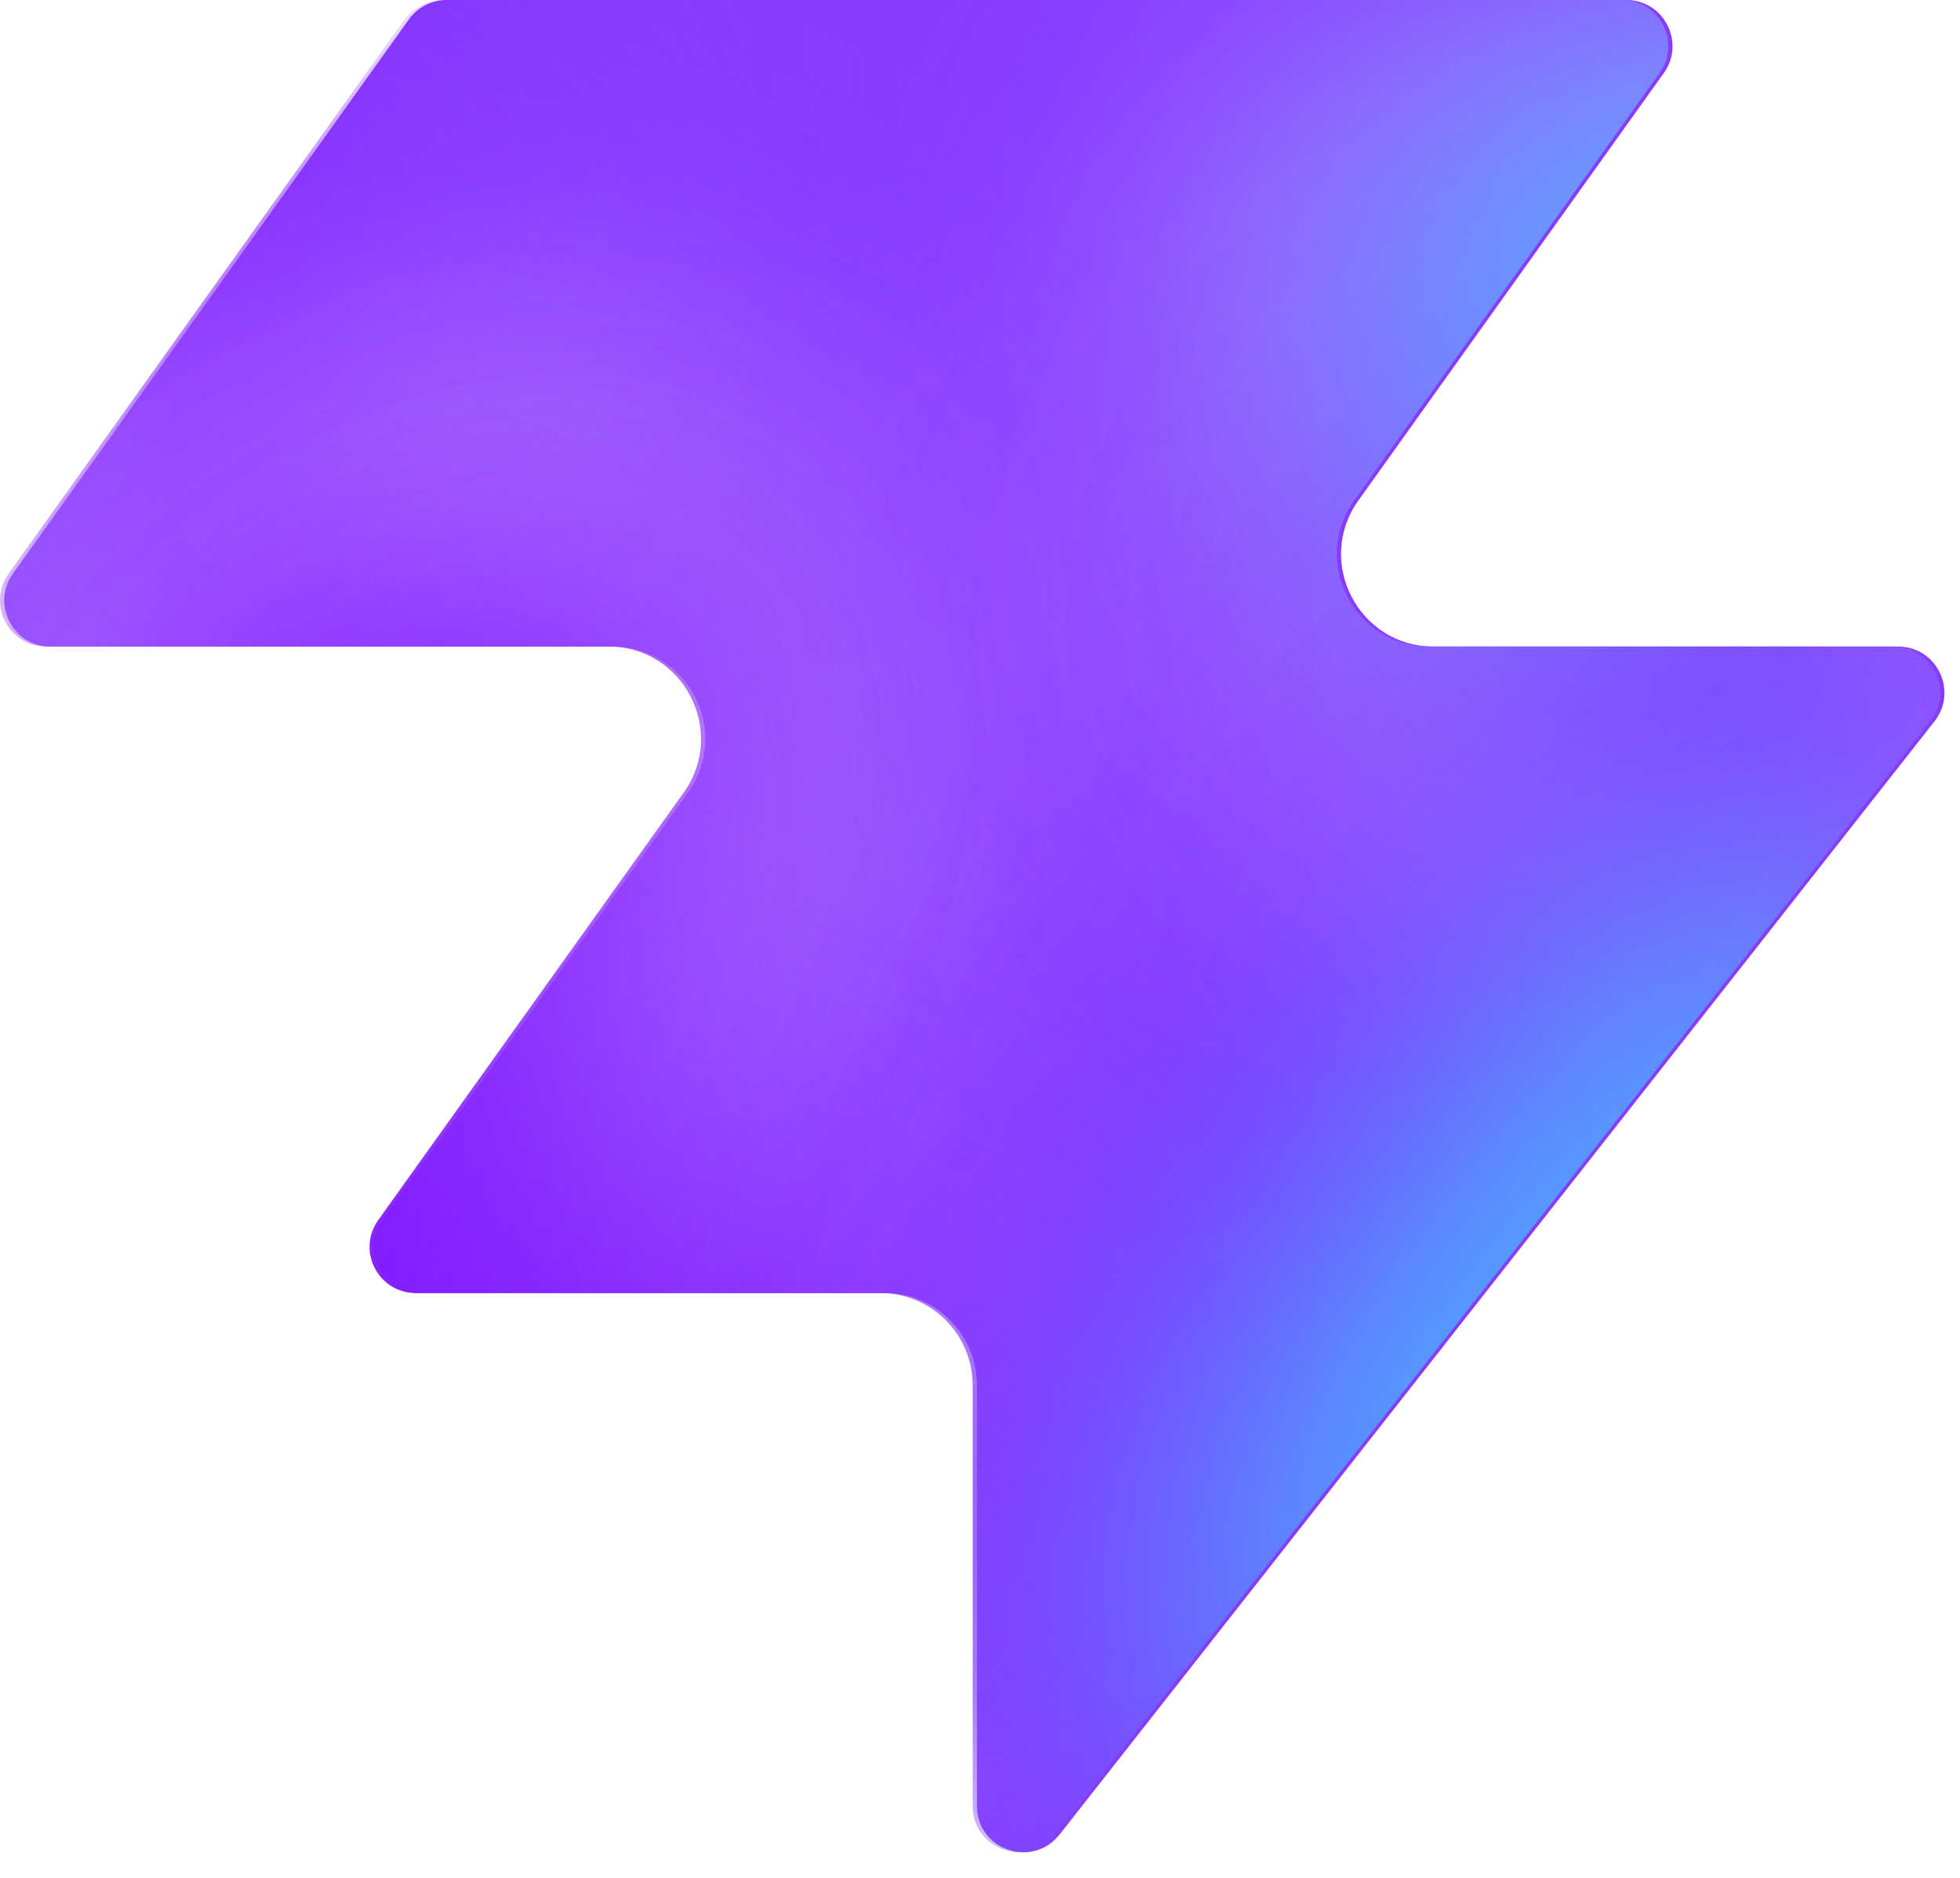
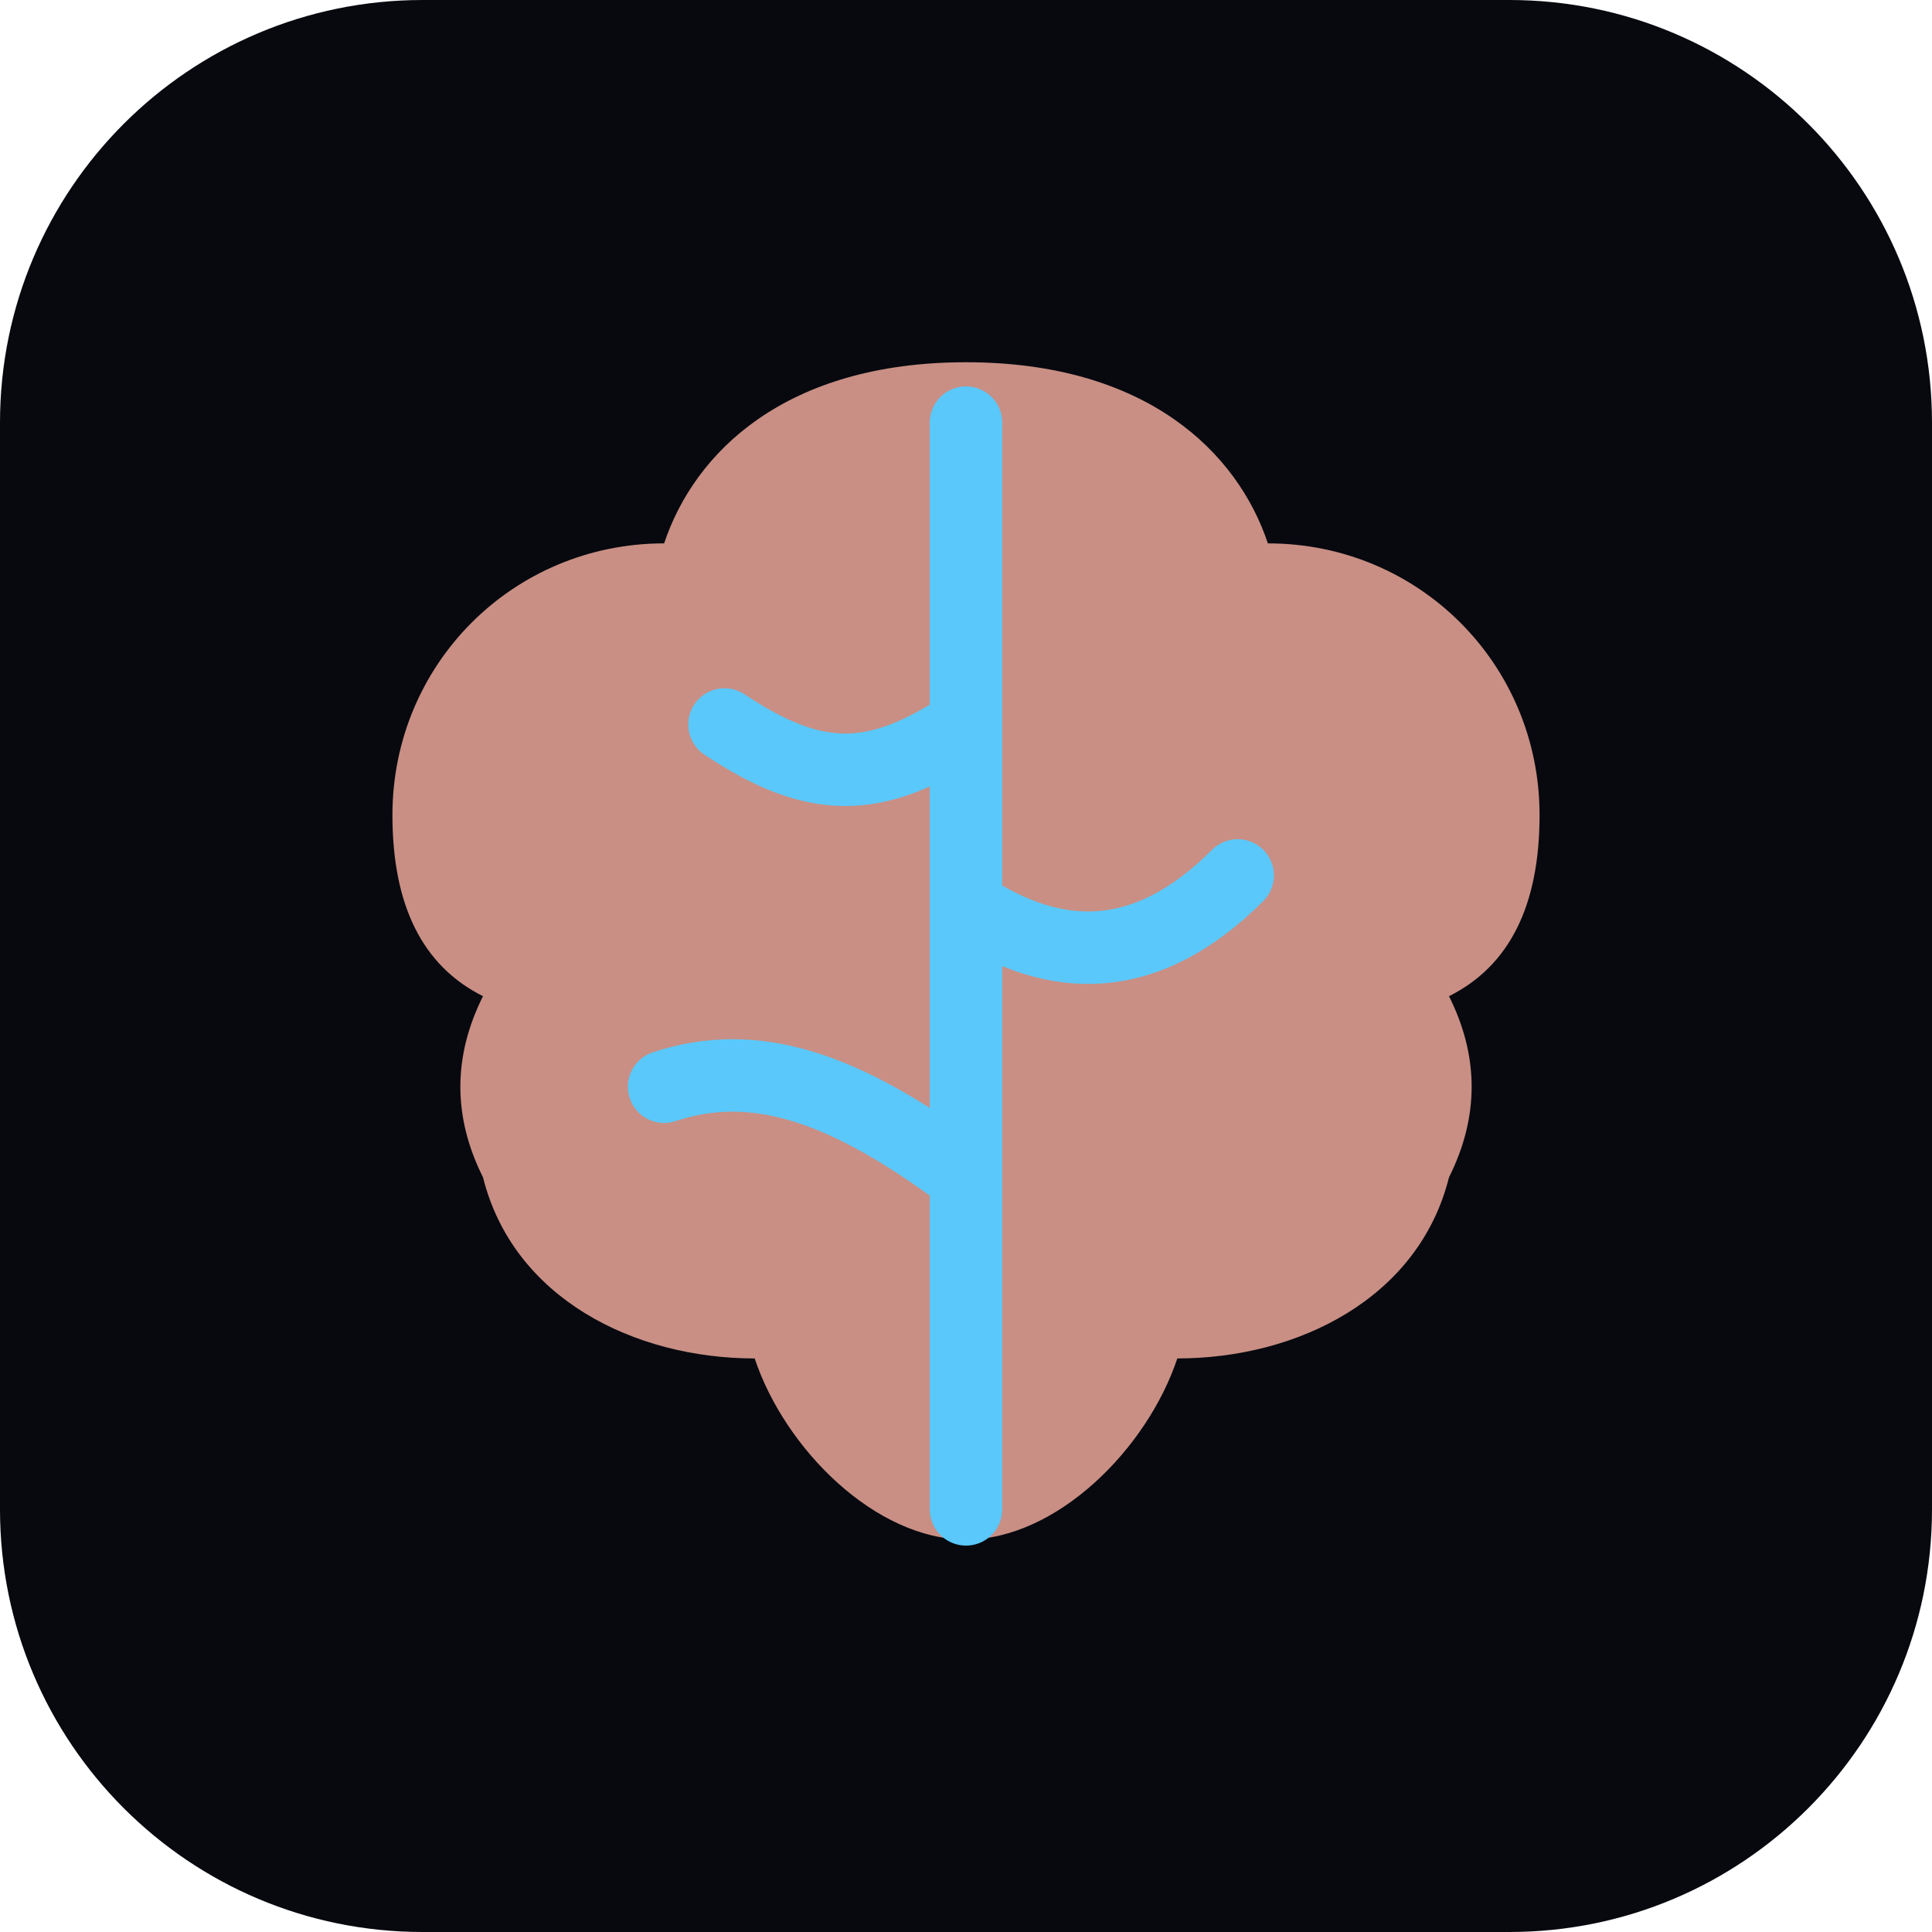
- <svg xmlns="http://www.w3.org/2000/svg" width="48" height="46" fill="none" viewBox="0 0 48 46">
-   <path fill="#863bff" d="M25.946 44.938c-.664.845-2.021.375-2.021-.698V33.937a2.26 2.26 0 0 0-2.262-2.262H10.287c-.92 0-1.456-1.04-.92-1.788l7.48-10.471c1.07-1.497 0-3.578-1.842-3.578H1.237c-.92 0-1.456-1.04-.92-1.788L10.013.474c.214-.297.556-.474.92-.474h28.894c.92 0 1.456 1.04.92 1.788l-7.48 10.471c-1.07 1.498 0 3.579 1.842 3.579h11.377c.943 0 1.473 1.088.89 1.83L25.947 44.94z" style="fill:#863bff;fill:color(display-p3 .525 .23 1);fill-opacity:1" />
-   <mask id="a" width="48" height="46" x="0" y="0" maskUnits="userSpaceOnUse" style="mask-type:alpha">
-     <path fill="#000" d="M25.842 44.938c-.664.844-2.021.375-2.021-.698V33.937a2.26 2.26 0 0 0-2.262-2.262H10.183c-.92 0-1.456-1.04-.92-1.788l7.48-10.471c1.07-1.498 0-3.579-1.842-3.579H1.133c-.92 0-1.456-1.04-.92-1.787L9.91.473c.214-.297.556-.474.92-.474h28.894c.92 0 1.456 1.04.92 1.788l-7.48 10.471c-1.07 1.498 0 3.578 1.842 3.578h11.377c.943 0 1.473 1.088.89 1.832L25.843 44.94z" style="fill:#000;fill-opacity:1" />
-   </mask>
-   <g mask="url(#a)">
-     <g filter="url(#b)">
-       <ellipse cx="5.508" cy="14.704" fill="#ede6ff" rx="5.508" ry="14.704" style="fill:#ede6ff;fill:color(display-p3 .927 .903 1);fill-opacity:1" transform="matrix(.00324 1 1 -.00324 -4.47 31.516)" />
-     </g>
-     <g filter="url(#c)">
-       <ellipse cx="10.399" cy="29.851" fill="#ede6ff" rx="10.399" ry="29.851" style="fill:#ede6ff;fill:color(display-p3 .927 .903 1);fill-opacity:1" transform="matrix(.00324 1 1 -.00324 -39.328 7.883)" />
-     </g>
-     <g filter="url(#d)">
-       <ellipse cx="5.508" cy="30.487" fill="#7e14ff" rx="5.508" ry="30.487" style="fill:#7e14ff;fill:color(display-p3 .492 .077 1);fill-opacity:1" transform="rotate(89.814 -25.913 -14.639)scale(1 -1)" />
-     </g>
-     <g filter="url(#e)">
-       <ellipse cx="5.508" cy="30.599" fill="#7e14ff" rx="5.508" ry="30.599" style="fill:#7e14ff;fill:color(display-p3 .492 .077 1);fill-opacity:1" transform="rotate(89.814 -32.644 -3.334)scale(1 -1)" />
-     </g>
-     <g filter="url(#f)">
-       <ellipse cx="5.508" cy="30.599" fill="#7e14ff" rx="5.508" ry="30.599" style="fill:#7e14ff;fill:color(display-p3 .492 .077 1);fill-opacity:1" transform="matrix(.00324 1 1 -.00324 -34.34 30.47)" />
-     </g>
-     <g filter="url(#g)">
-       <ellipse cx="14.072" cy="22.078" fill="#ede6ff" rx="14.072" ry="22.078" style="fill:#ede6ff;fill:color(display-p3 .927 .903 1);fill-opacity:1" transform="rotate(93.35 24.506 48.493)scale(-1 1)" />
-     </g>
-     <g filter="url(#h)">
-       <ellipse cx="3.47" cy="21.501" fill="#7e14ff" rx="3.47" ry="21.501" style="fill:#7e14ff;fill:color(display-p3 .492 .077 1);fill-opacity:1" transform="rotate(89.009 28.708 47.59)scale(-1 1)" />
-     </g>
-     <g filter="url(#i)">
-       <ellipse cx="3.47" cy="21.501" fill="#7e14ff" rx="3.47" ry="21.501" style="fill:#7e14ff;fill:color(display-p3 .492 .077 1);fill-opacity:1" transform="rotate(89.009 28.708 47.59)scale(-1 1)" />
-     </g>
-     <g filter="url(#j)">
-       <ellipse cx=".387" cy="8.972" fill="#7e14ff" rx="4.407" ry="29.108" style="fill:#7e14ff;fill:color(display-p3 .492 .077 1);fill-opacity:1" transform="rotate(39.51 .387 8.972)" />
-     </g>
-     <g filter="url(#k)">
-       <ellipse cx="47.523" cy="-6.092" fill="#7e14ff" rx="4.407" ry="29.108" style="fill:#7e14ff;fill:color(display-p3 .492 .077 1);fill-opacity:1" transform="rotate(37.892 47.523 -6.092)" />
-     </g>
-     <g filter="url(#l)">
-       <ellipse cx="41.412" cy="6.333" fill="#47bfff" rx="5.971" ry="9.665" style="fill:#47bfff;fill:color(display-p3 .28 .748 1);fill-opacity:1" transform="rotate(37.892 41.412 6.333)" />
-     </g>
-     <g filter="url(#m)">
-       <ellipse cx="-1.879" cy="38.332" fill="#7e14ff" rx="4.407" ry="29.108" style="fill:#7e14ff;fill:color(display-p3 .492 .077 1);fill-opacity:1" transform="rotate(37.892 -1.88 38.332)" />
-     </g>
-     <g filter="url(#n)">
-       <ellipse cx="-1.879" cy="38.332" fill="#7e14ff" rx="4.407" ry="29.108" style="fill:#7e14ff;fill:color(display-p3 .492 .077 1);fill-opacity:1" transform="rotate(37.892 -1.88 38.332)" />
-     </g>
-     <g filter="url(#o)">
-       <ellipse cx="35.651" cy="29.907" fill="#7e14ff" rx="4.407" ry="29.108" style="fill:#7e14ff;fill:color(display-p3 .492 .077 1);fill-opacity:1" transform="rotate(37.892 35.651 29.907)" />
-     </g>
-     <g filter="url(#p)">
-       <ellipse cx="38.418" cy="32.4" fill="#47bfff" rx="5.971" ry="15.297" style="fill:#47bfff;fill:color(display-p3 .28 .748 1);fill-opacity:1" transform="rotate(37.892 38.418 32.4)" />
-     </g>
-   </g>
-   <defs>
-     <filter id="b" width="60.045" height="41.654" x="-19.77" y="16.149" color-interpolation-filters="sRGB" filterUnits="userSpaceOnUse">
-       <feFlood flood-opacity="0" result="BackgroundImageFix" />
-       <feBlend in="SourceGraphic" in2="BackgroundImageFix" result="shape" />
-       <feGaussianBlur result="effect1_foregroundBlur_2002_17158" stdDeviation="7.659" />
-     </filter>
-     <filter id="c" width="90.34" height="51.437" x="-54.613" y="-7.533" color-interpolation-filters="sRGB" filterUnits="userSpaceOnUse">
-       <feFlood flood-opacity="0" result="BackgroundImageFix" />
-       <feBlend in="SourceGraphic" in2="BackgroundImageFix" result="shape" />
-       <feGaussianBlur result="effect1_foregroundBlur_2002_17158" stdDeviation="7.659" />
-     </filter>
-     <filter id="d" width="79.355" height="29.4" x="-49.64" y="2.03" color-interpolation-filters="sRGB" filterUnits="userSpaceOnUse">
-       <feFlood flood-opacity="0" result="BackgroundImageFix" />
-       <feBlend in="SourceGraphic" in2="BackgroundImageFix" result="shape" />
-       <feGaussianBlur result="effect1_foregroundBlur_2002_17158" stdDeviation="4.596" />
-     </filter>
-     <filter id="e" width="79.579" height="29.4" x="-45.045" y="20.029" color-interpolation-filters="sRGB" filterUnits="userSpaceOnUse">
-       <feFlood flood-opacity="0" result="BackgroundImageFix" />
-       <feBlend in="SourceGraphic" in2="BackgroundImageFix" result="shape" />
-       <feGaussianBlur result="effect1_foregroundBlur_2002_17158" stdDeviation="4.596" />
-     </filter>
-     <filter id="f" width="79.579" height="29.4" x="-43.513" y="21.178" color-interpolation-filters="sRGB" filterUnits="userSpaceOnUse">
-       <feFlood flood-opacity="0" result="BackgroundImageFix" />
-       <feBlend in="SourceGraphic" in2="BackgroundImageFix" result="shape" />
-       <feGaussianBlur result="effect1_foregroundBlur_2002_17158" stdDeviation="4.596" />
-     </filter>
-     <filter id="g" width="74.749" height="58.852" x="15.756" y="-17.901" color-interpolation-filters="sRGB" filterUnits="userSpaceOnUse">
-       <feFlood flood-opacity="0" result="BackgroundImageFix" />
-       <feBlend in="SourceGraphic" in2="BackgroundImageFix" result="shape" />
-       <feGaussianBlur result="effect1_foregroundBlur_2002_17158" stdDeviation="7.659" />
-     </filter>
-     <filter id="h" width="61.377" height="25.362" x="23.548" y="2.284" color-interpolation-filters="sRGB" filterUnits="userSpaceOnUse">
-       <feFlood flood-opacity="0" result="BackgroundImageFix" />
-       <feBlend in="SourceGraphic" in2="BackgroundImageFix" result="shape" />
-       <feGaussianBlur result="effect1_foregroundBlur_2002_17158" stdDeviation="4.596" />
-     </filter>
-     <filter id="i" width="61.377" height="25.362" x="23.548" y="2.284" color-interpolation-filters="sRGB" filterUnits="userSpaceOnUse">
-       <feFlood flood-opacity="0" result="BackgroundImageFix" />
-       <feBlend in="SourceGraphic" in2="BackgroundImageFix" result="shape" />
-       <feGaussianBlur result="effect1_foregroundBlur_2002_17158" stdDeviation="4.596" />
-     </filter>
-     <filter id="j" width="56.045" height="63.649" x="-27.636" y="-22.853" color-interpolation-filters="sRGB" filterUnits="userSpaceOnUse">
-       <feFlood flood-opacity="0" result="BackgroundImageFix" />
-       <feBlend in="SourceGraphic" in2="BackgroundImageFix" result="shape" />
-       <feGaussianBlur result="effect1_foregroundBlur_2002_17158" stdDeviation="4.596" />
-     </filter>
-     <filter id="k" width="54.814" height="64.646" x="20.116" y="-38.415" color-interpolation-filters="sRGB" filterUnits="userSpaceOnUse">
-       <feFlood flood-opacity="0" result="BackgroundImageFix" />
-       <feBlend in="SourceGraphic" in2="BackgroundImageFix" result="shape" />
-       <feGaussianBlur result="effect1_foregroundBlur_2002_17158" stdDeviation="4.596" />
-     </filter>
-     <filter id="l" width="33.541" height="35.313" x="24.641" y="-11.323" color-interpolation-filters="sRGB" filterUnits="userSpaceOnUse">
-       <feFlood flood-opacity="0" result="BackgroundImageFix" />
-       <feBlend in="SourceGraphic" in2="BackgroundImageFix" result="shape" />
-       <feGaussianBlur result="effect1_foregroundBlur_2002_17158" stdDeviation="4.596" />
-     </filter>
-     <filter id="m" width="54.814" height="64.646" x="-29.286" y="6.009" color-interpolation-filters="sRGB" filterUnits="userSpaceOnUse">
-       <feFlood flood-opacity="0" result="BackgroundImageFix" />
-       <feBlend in="SourceGraphic" in2="BackgroundImageFix" result="shape" />
-       <feGaussianBlur result="effect1_foregroundBlur_2002_17158" stdDeviation="4.596" />
-     </filter>
-     <filter id="n" width="54.814" height="64.646" x="-29.286" y="6.009" color-interpolation-filters="sRGB" filterUnits="userSpaceOnUse">
-       <feFlood flood-opacity="0" result="BackgroundImageFix" />
-       <feBlend in="SourceGraphic" in2="BackgroundImageFix" result="shape" />
-       <feGaussianBlur result="effect1_foregroundBlur_2002_17158" stdDeviation="4.596" />
-     </filter>
-     <filter id="o" width="54.814" height="64.646" x="8.244" y="-2.416" color-interpolation-filters="sRGB" filterUnits="userSpaceOnUse">
-       <feFlood flood-opacity="0" result="BackgroundImageFix" />
-       <feBlend in="SourceGraphic" in2="BackgroundImageFix" result="shape" />
-       <feGaussianBlur result="effect1_foregroundBlur_2002_17158" stdDeviation="4.596" />
-     </filter>
-     <filter id="p" width="39.409" height="43.623" x="18.713" y="10.588" color-interpolation-filters="sRGB" filterUnits="userSpaceOnUse">
-       <feFlood flood-opacity="0" result="BackgroundImageFix" />
-       <feBlend in="SourceGraphic" in2="BackgroundImageFix" result="shape" />
-       <feGaussianBlur result="effect1_foregroundBlur_2002_17158" stdDeviation="4.596" />
-     </filter>
-   </defs>
+ <svg xmlns="http://www.w3.org/2000/svg" viewBox="0 0 64 64">
+   <rect width="64" height="64" rx="14" fill="#07090f" />
+   <path d="M32 12c-6 0-9 3-10 6-5 0-9 4-9 9 0 3 1 5 3 6-1 2-1 4 0 6 1 4 5 6 9 6 1 3 4 6 7 6s6-3 7-6c4 0 8-2 9-6 1-2 1-4 0-6 2-1 3-3 3-6 0-5-4-9-9-9-1-3-4-6-10-6z" fill="#c98f84" />
+   <path d="M32 14v36M24 24c3 2 5 2 8 0M32 30c3 2 6 2 9-1M22 36c3-1 6 0 10 3" stroke="#5ac8fa" stroke-width="2.4" fill="none" stroke-linecap="round" />
</svg>
